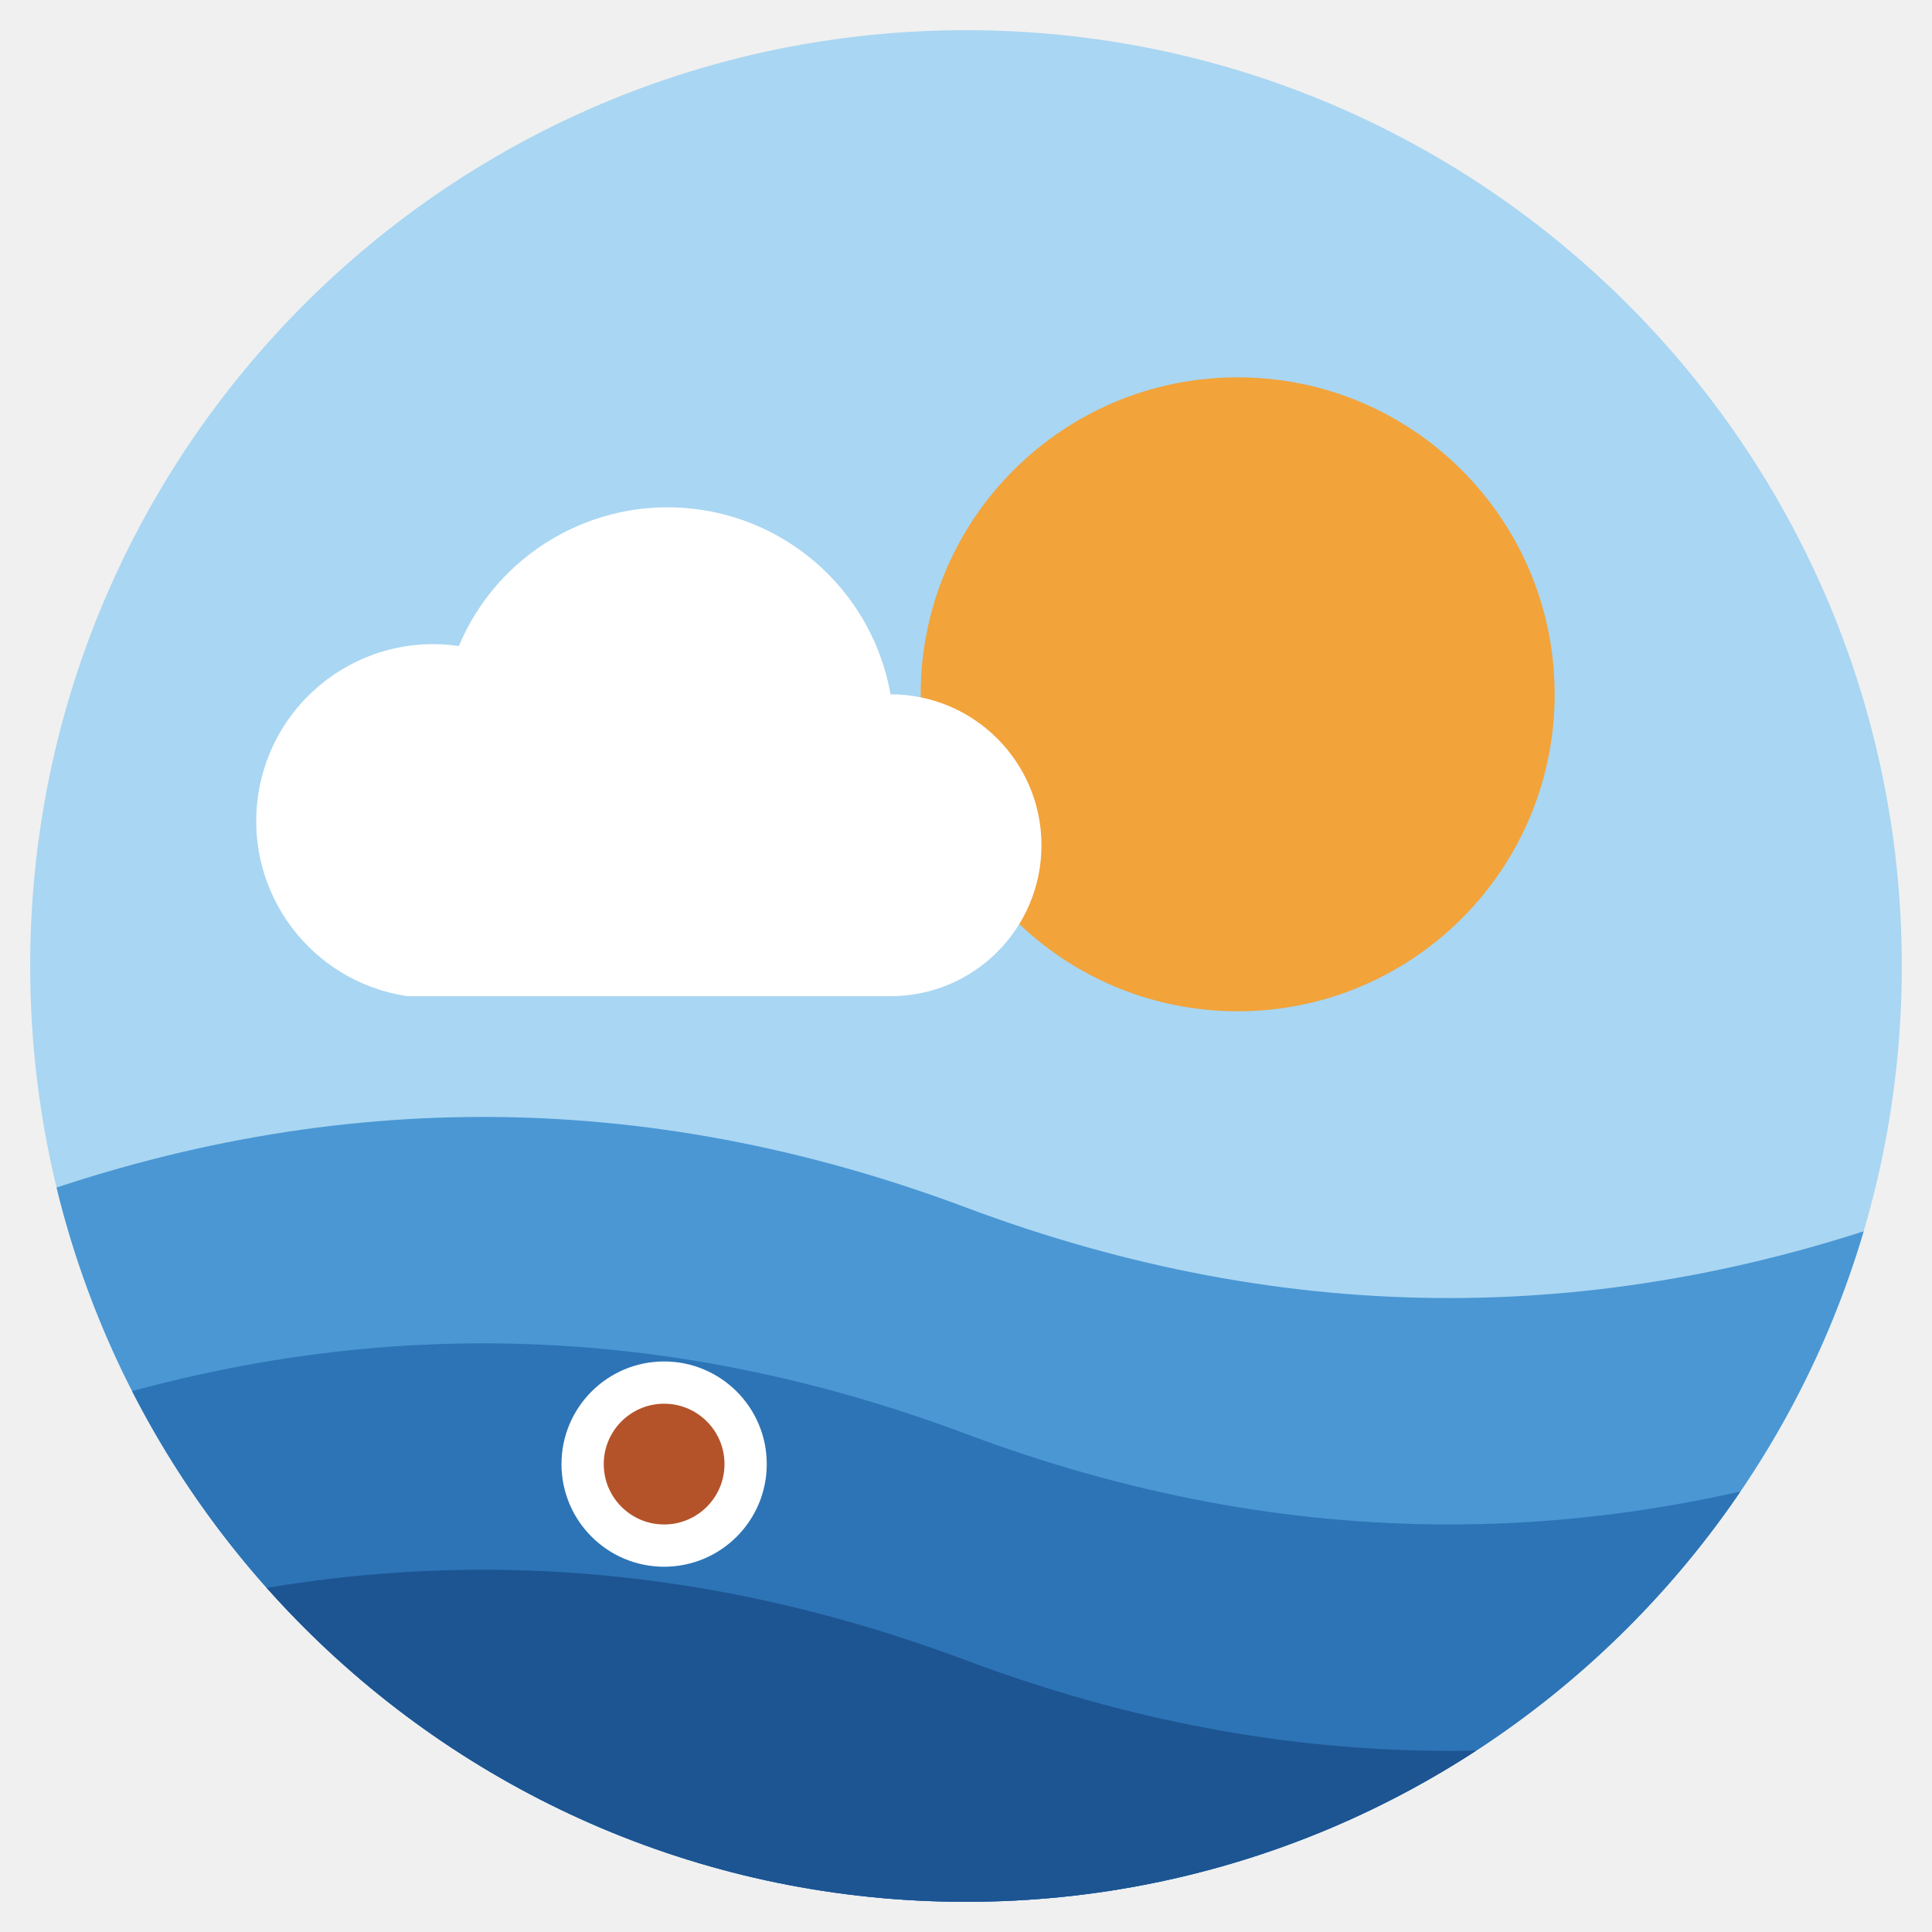
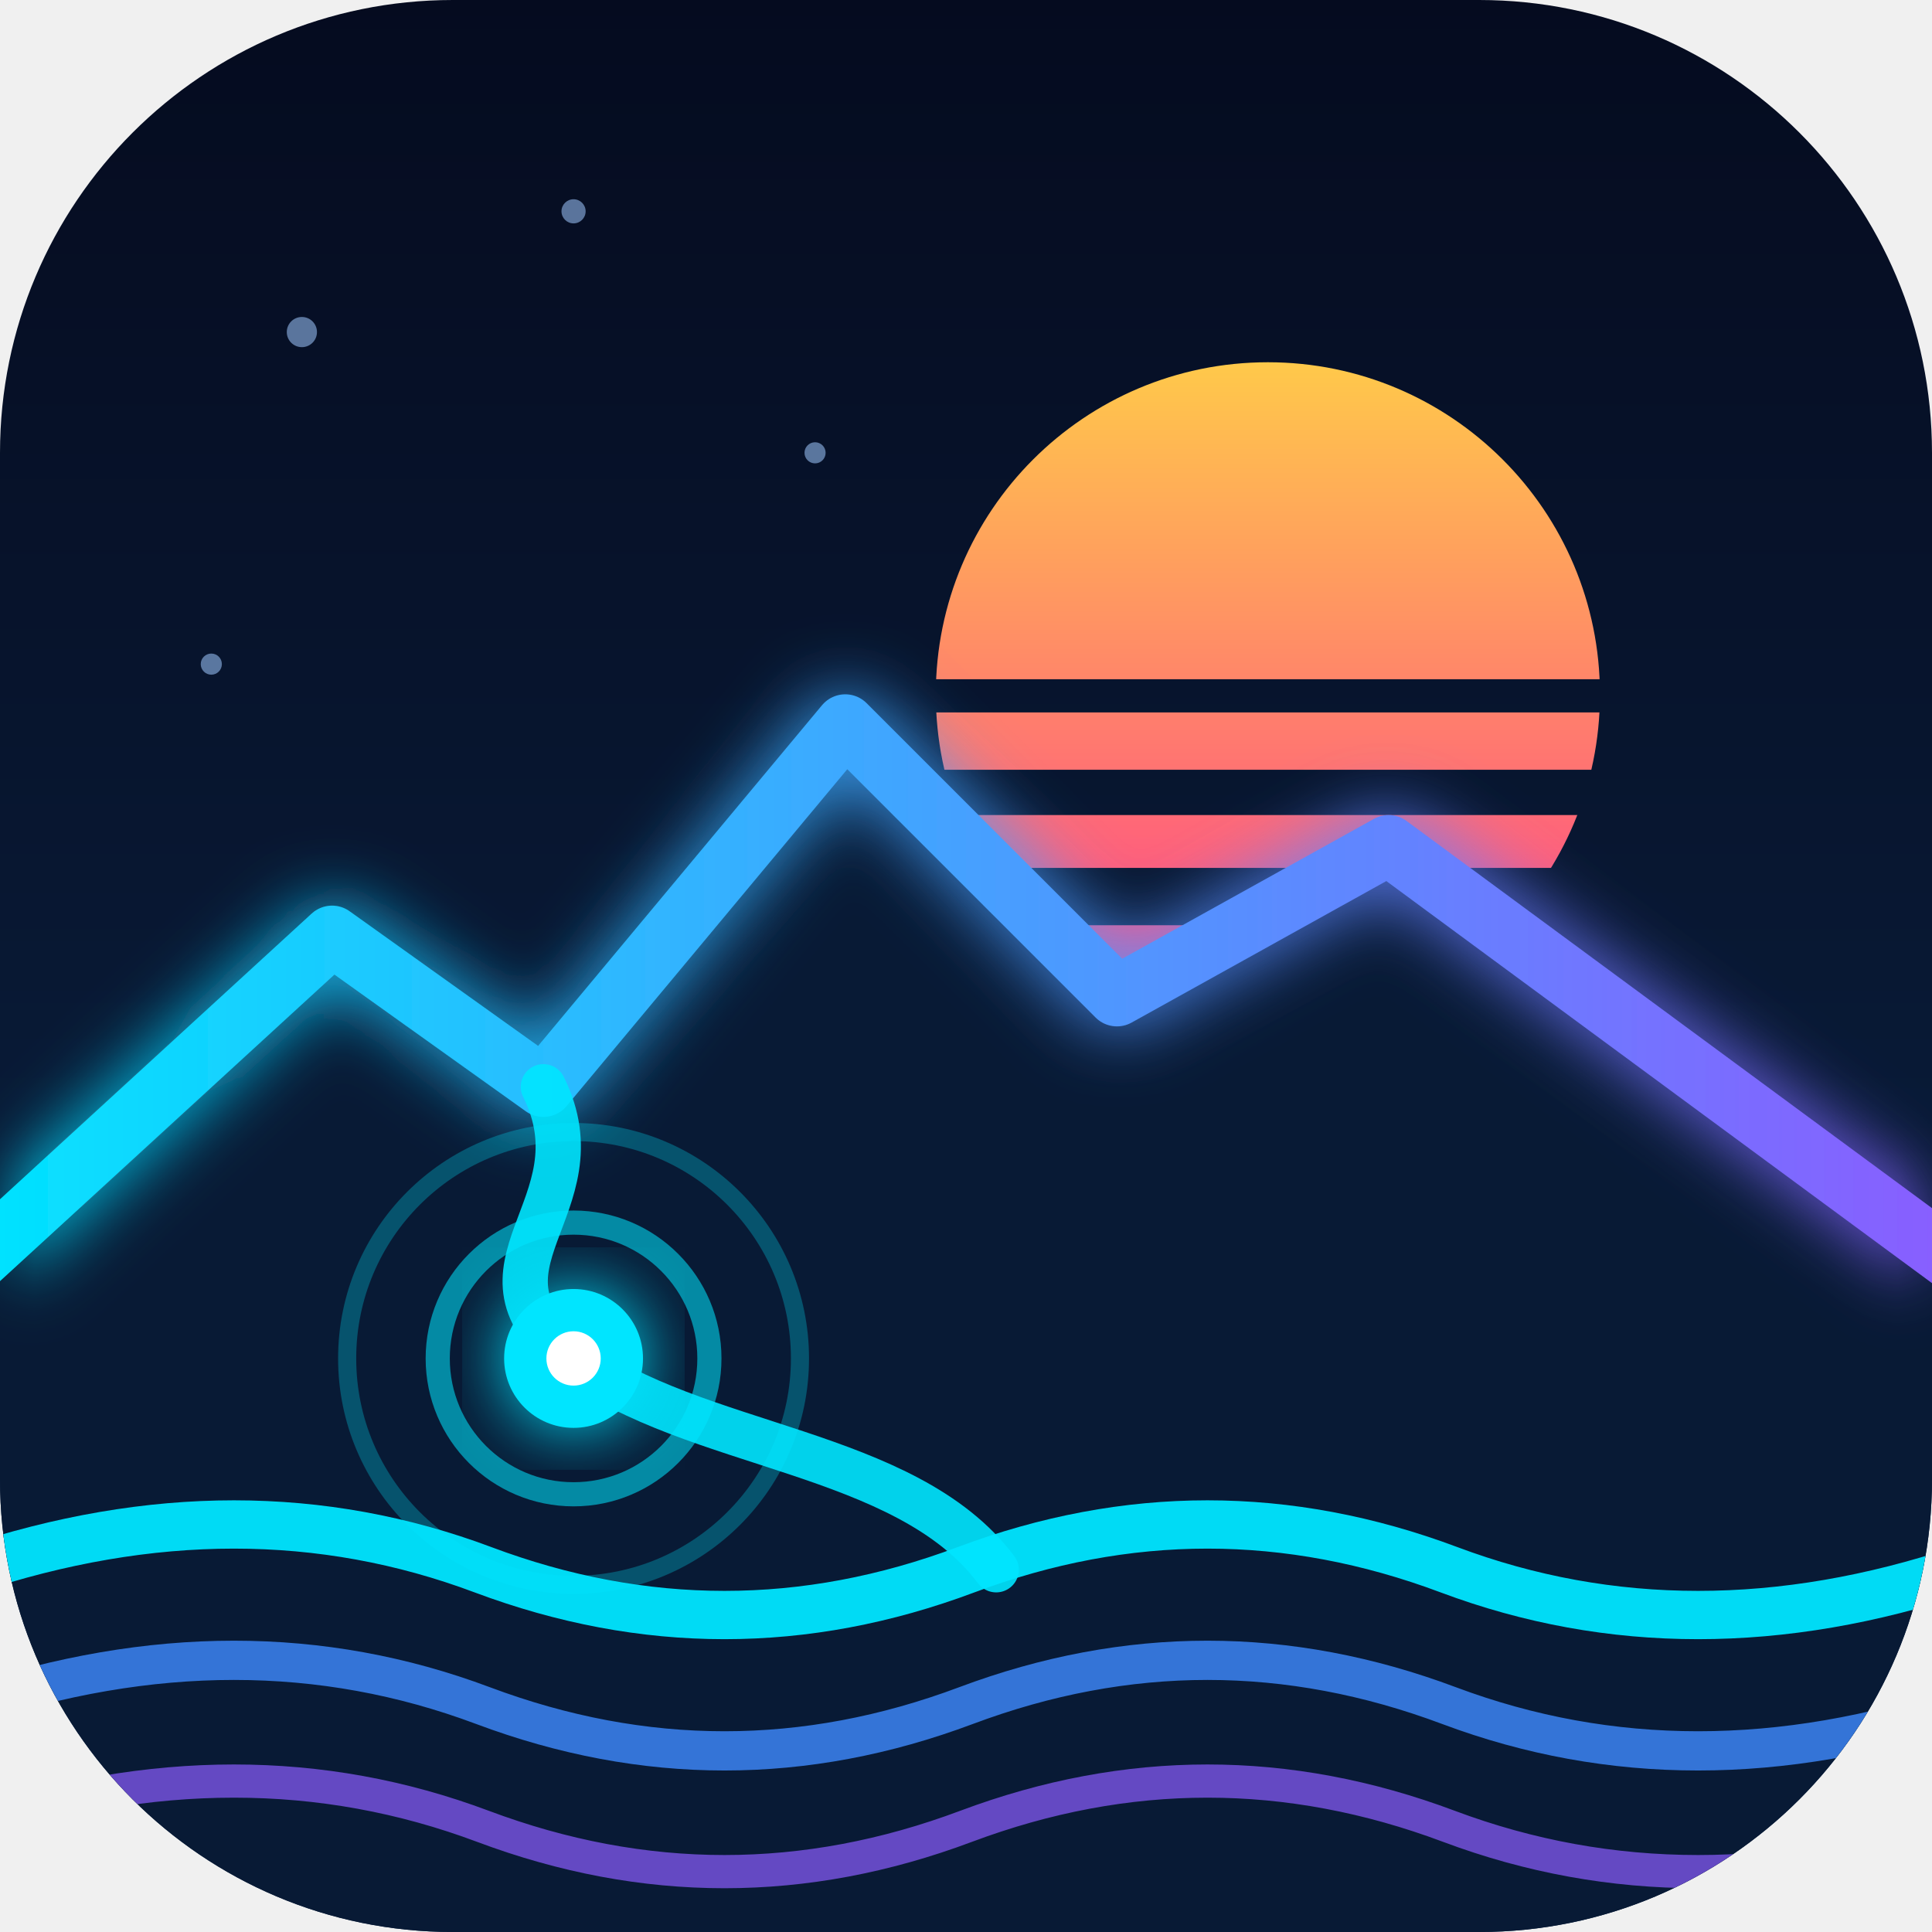
- <svg xmlns="http://www.w3.org/2000/svg" viewBox="0 0 64 64">
+ <svg xmlns="http://www.w3.org/2000/svg" viewBox="0 0 128 128" role="img">
  <defs>
-     <clipPath id="crIcon">
-       <circle cx="32" cy="32" r="31" />
+     <linearGradient id="nbg" x1="0" y1="0" x2="0" y2="1">
+       <stop offset="0" stop-color="#050B1F" />
+       <stop offset="1" stop-color="#0B2547" />
+     </linearGradient>
+     <linearGradient id="nsun" x1="0" y1="0" x2="0" y2="1">
+       <stop offset="0" stop-color="#FFC94A" />
+       <stop offset="1" stop-color="#FF3D8B" />
+     </linearGradient>
+     <linearGradient id="nln" x1="0" y1="0" x2="1" y2="0">
+       <stop offset="0" stop-color="#00E5FF" />
+       <stop offset="1" stop-color="#8B5CFF" />
+     </linearGradient>
+     <mask id="ncut">
+       <rect width="128" height="128" fill="#fff" />
+       <rect x="0" y="45" width="128" height="2.2" fill="#000" />
+       <rect x="0" y="51" width="128" height="3" fill="#000" />
+       <rect x="0" y="57.5" width="128" height="3.8" fill="#000" />
+     </mask>
+     <filter id="nglow" x="-30%" y="-30%" width="160%" height="160%">
+       <feGaussianBlur stdDeviation="2.4" result="b" />
+       <feMerge>
+         <feMergeNode in="b" />
+         <feMergeNode in="SourceGraphic" />
+       </feMerge>
+     </filter>
+     <clipPath id="nclip">
+       <rect width="128" height="128" rx="30" />
    </clipPath>
  </defs>
-   <g clip-path="url(#crIcon)">
-     <rect width="64" height="64" fill="#a9d6f2" />
-     <circle cx="41" cy="23" r="10.5" fill="#f2a33a" />
-     <path d="M13.5 33h16a5 5 0 0 0 0-10 7.5 7.5 0 0 0-14.3-1.6A5.3 5.3 0 0 0 13.5 33z" fill="#fff" />
-     <path d="M0 40Q16 34 32 40T64 40V64H0Z" fill="#4a97d4" />
-     <path d="M0 47.5Q16 41.5 32 47.5T64 47.5V64H0Z" fill="#2c74b6" />
-     <path d="M0 55Q16 49 32 55T64 55V64H0Z" fill="#1d5492" />
-     <circle cx="22" cy="48.5" r="2.7" fill="#b4532a" stroke="#fff" stroke-width="1.4" />
+   <g clip-path="url(#nclip)">
+     <rect width="128" height="128" fill="url(#nbg)" />
+     <g fill="#9FC8FF" opacity=".55">
+       <circle cx="20" cy="22" r="1" />
+       <circle cx="38" cy="14" r=".8" />
+       <circle cx="54" cy="30" r=".7" />
+       <circle cx="14" cy="44" r=".7" />
+     </g>
+     <circle cx="84" cy="46" r="22" fill="url(#nsun)" mask="url(#ncut)" />
+     <path d="M-2 84 L22 62 L36 72 L56 48 L74 66 L92 56 L130 84 V130 H-2Z" fill="#081A35" />
+     <path d="M-2 84 L22 62 L36 72 L56 48 L74 66 L92 56 L130 84" fill="none" stroke="url(#nln)" stroke-width="4" stroke-linejoin="round" stroke-linecap="round" filter="url(#nglow)" />
+     <path d="M36 72 C40 80 30 84 38 90 S60 96 66 104" fill="none" stroke="#00E5FF" stroke-width="3" stroke-linecap="round" opacity=".9" />
+     <g fill="none" stroke-linecap="round">
+       <path d="M-2 104 Q16 98 32 104 T64 104 T96 104 T130 104" stroke="#00E5FF" stroke-width="3.2" opacity=".95" />
+       <path d="M-2 113 Q16 107 32 113 T64 113 T96 113 T130 113" stroke="#3E8BFF" stroke-width="2.6" opacity=".8" />
+       <path d="M-2 121 Q16 115 32 121 T64 121 T96 121 T130 121" stroke="#8B5CFF" stroke-width="2.2" opacity=".7" />
+     </g>
+     <g fill="none" stroke="#00E5FF">
+       <circle cx="38" cy="90" r="9" stroke-width="1.6" opacity=".55" />
+       <circle cx="38" cy="90" r="15" stroke-width="1.2" opacity=".28" />
+     </g>
+     <circle cx="38" cy="90" r="4.6" fill="#00E5FF" filter="url(#nglow)" />
+     <circle cx="38" cy="90" r="1.8" fill="#fff" />
  </g>
</svg>
